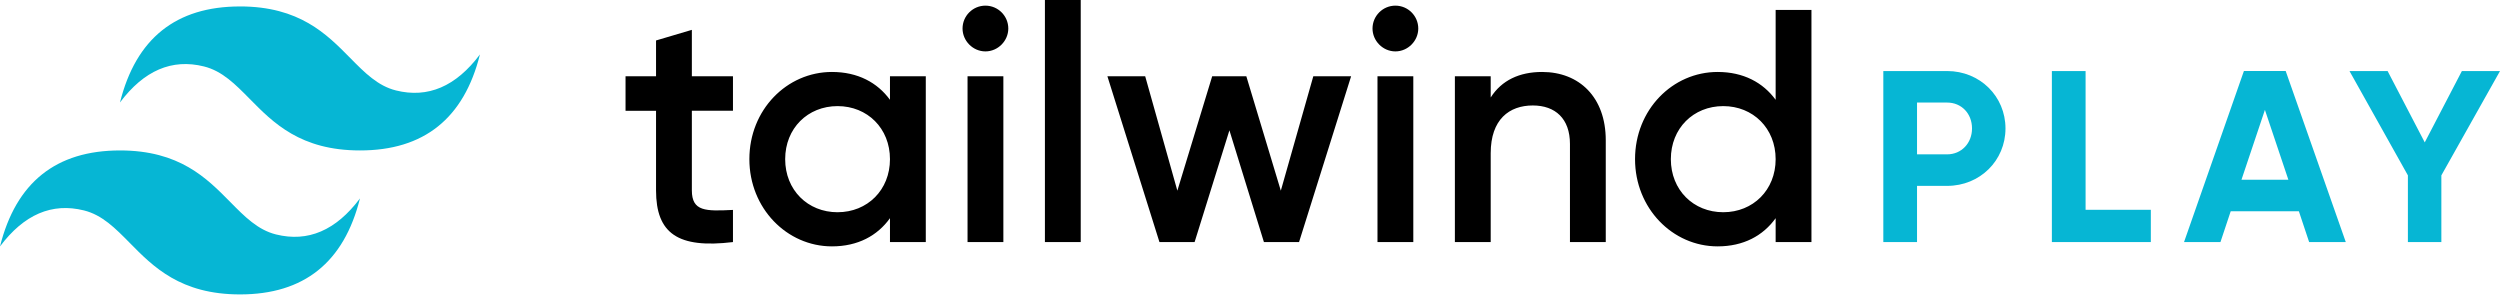
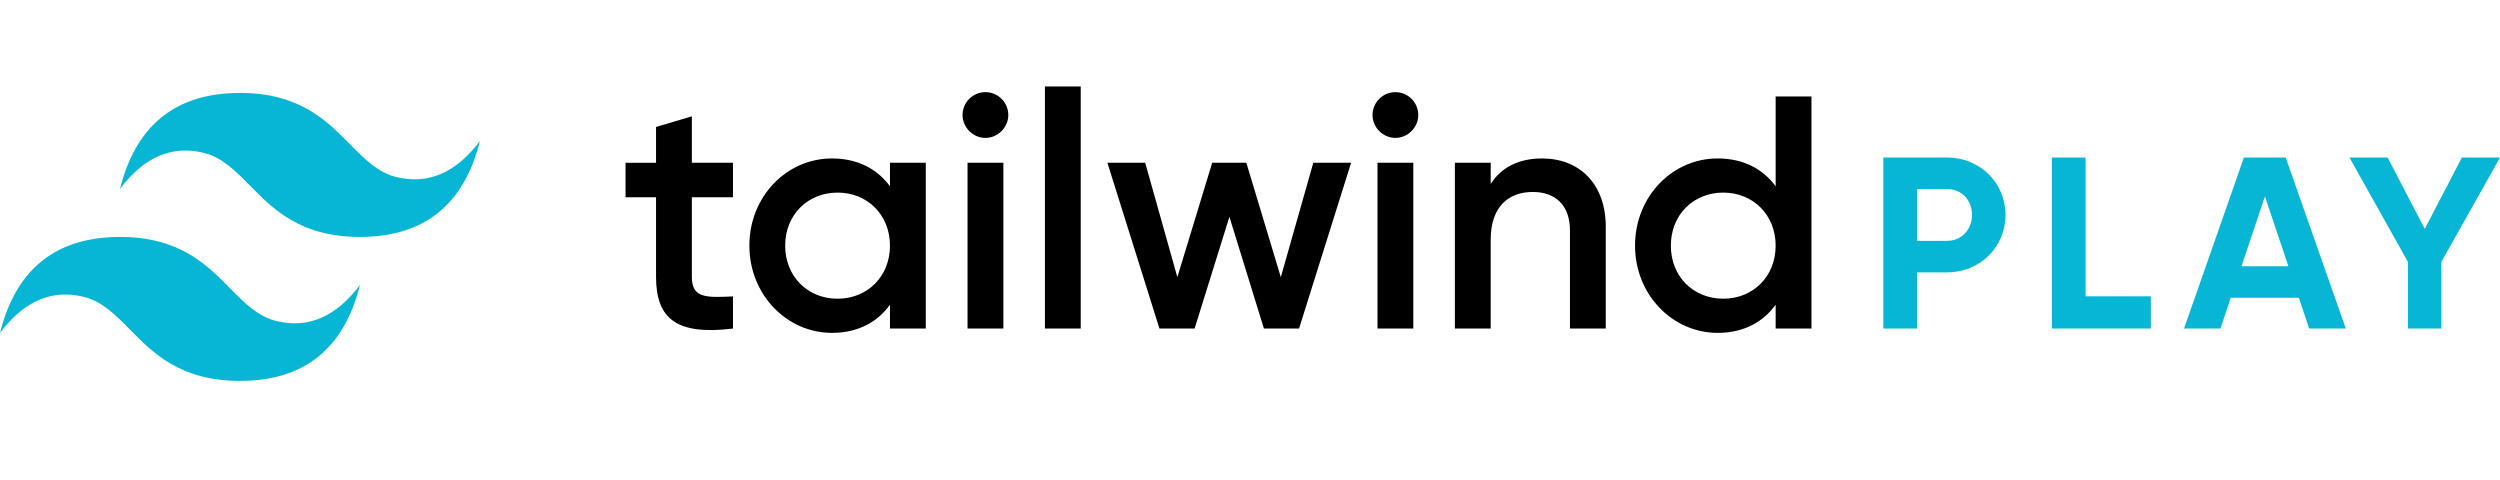
- <svg xmlns="http://www.w3.org/2000/svg" viewBox="0 0 171 21">
+ <svg xmlns="http://www.w3.org/2000/svg" viewBox="0 0 171 21" width="250" height="48">
  <path fill-rule="evenodd" clip-rule="evenodd" d="M16.414.441c-4.377 0-7.113 2.189-8.207 6.566 1.642-2.188 3.556-3.01 5.745-2.462 1.249.312 2.141 1.218 3.13 2.22 1.608 1.634 3.471 3.525 7.54 3.525 4.376 0 7.112-2.189 8.206-6.566-1.641 2.189-3.556 3.01-5.745 2.462-1.248-.312-2.14-1.218-3.129-2.22C22.345 2.332 20.482.44 16.414.44zM8.207 10.29c-4.377 0-7.113 2.189-8.207 6.566 1.641-2.189 3.556-3.01 5.745-2.463 1.249.313 2.141 1.218 3.13 2.221 1.608 1.634 3.471 3.524 7.54 3.524 4.376 0 7.112-2.188 8.206-6.565-1.641 2.188-3.556 3.009-5.745 2.462-1.248-.312-2.14-1.218-3.129-2.22-1.61-1.634-3.472-3.525-7.54-3.525z" fill="#06b6d4" />
  <path d="M50.135 7.576v-2.36h-2.812V2.042l-2.45.726v2.45h-2.086v2.359h2.086v5.443c0 2.949 1.497 3.992 5.262 3.538v-2.2c-1.86.091-2.812.114-2.812-1.338V7.576h2.812zM60.874 5.217v1.61c-.862-1.18-2.2-1.905-3.97-1.905-3.084 0-5.647 2.586-5.647 5.965 0 3.357 2.563 5.965 5.648 5.965 1.769 0 3.107-.726 3.969-1.928v1.633h2.45V5.217h-2.45zm-3.584 9.3c-2.041 0-3.584-1.52-3.584-3.63s1.543-3.629 3.584-3.629c2.041 0 3.584 1.52 3.584 3.63 0 2.108-1.543 3.628-3.584 3.628zM67.403 3.516c.862 0 1.565-.726 1.565-1.565 0-.862-.703-1.565-1.565-1.565s-1.565.703-1.565 1.565c0 .839.704 1.565 1.565 1.565zM66.18 16.557h2.45V5.217h-2.45v11.34zM71.472 16.557h2.45V0h-2.45v16.557zM89.83 5.217l-2.222 7.825-2.359-7.825h-2.336l-2.382 7.825-2.2-7.825h-2.585l3.56 11.34h2.405l2.381-7.643 2.36 7.643h2.403l3.561-11.34h-2.585zM95.445 3.516c.862 0 1.565-.726 1.565-1.565 0-.862-.703-1.565-1.565-1.565s-1.565.703-1.565 1.565c0 .839.703 1.565 1.565 1.565zM94.22 16.557h2.45V5.217h-2.45v11.34zM105.479 4.922c-1.542 0-2.767.567-3.515 1.746V5.217h-2.45v11.34h2.45V10.48c0-2.314 1.27-3.266 2.88-3.266 1.543 0 2.541.907 2.541 2.63v6.714h2.449V9.594c0-2.948-1.814-4.672-4.355-4.672zM121.454.68v6.147c-.862-1.18-2.2-1.905-3.97-1.905-3.084 0-5.647 2.586-5.647 5.965 0 3.357 2.563 5.965 5.647 5.965 1.77 0 3.108-.726 3.97-1.928v1.633h2.449V.68h-2.449zm-3.584 13.836c-2.041 0-3.584-1.52-3.584-3.629 0-2.11 1.543-3.629 3.584-3.629 2.041 0 3.584 1.52 3.584 3.63 0 2.108-1.543 3.628-3.584 3.628z" fill="#000" />
  <path d="M133.181 4.859h-4.362v11.699h2.306v-3.844h2.056c2.256 0 3.994-1.738 3.994-3.928 0-2.189-1.738-3.927-3.994-3.927zm0 5.699h-2.056V7.015h2.056c.986 0 1.705.752 1.705 1.771 0 1.003-.719 1.772-1.705 1.772zM142.654 14.352V4.859h-2.306v11.699h6.769v-2.206h-4.463zM157.945 16.558h2.507l-4.111-11.7h-2.858l-4.095 11.7h2.491l.701-2.106h4.663l.702 2.106zm-4.629-4.262l1.604-4.78 1.605 4.78h-3.209zM171 4.859h-2.607l-2.54 4.88-2.541-4.88h-2.607l3.995 7.136v4.563h2.289v-4.563L171 4.86z" fill="#06b6d4" />
</svg>
